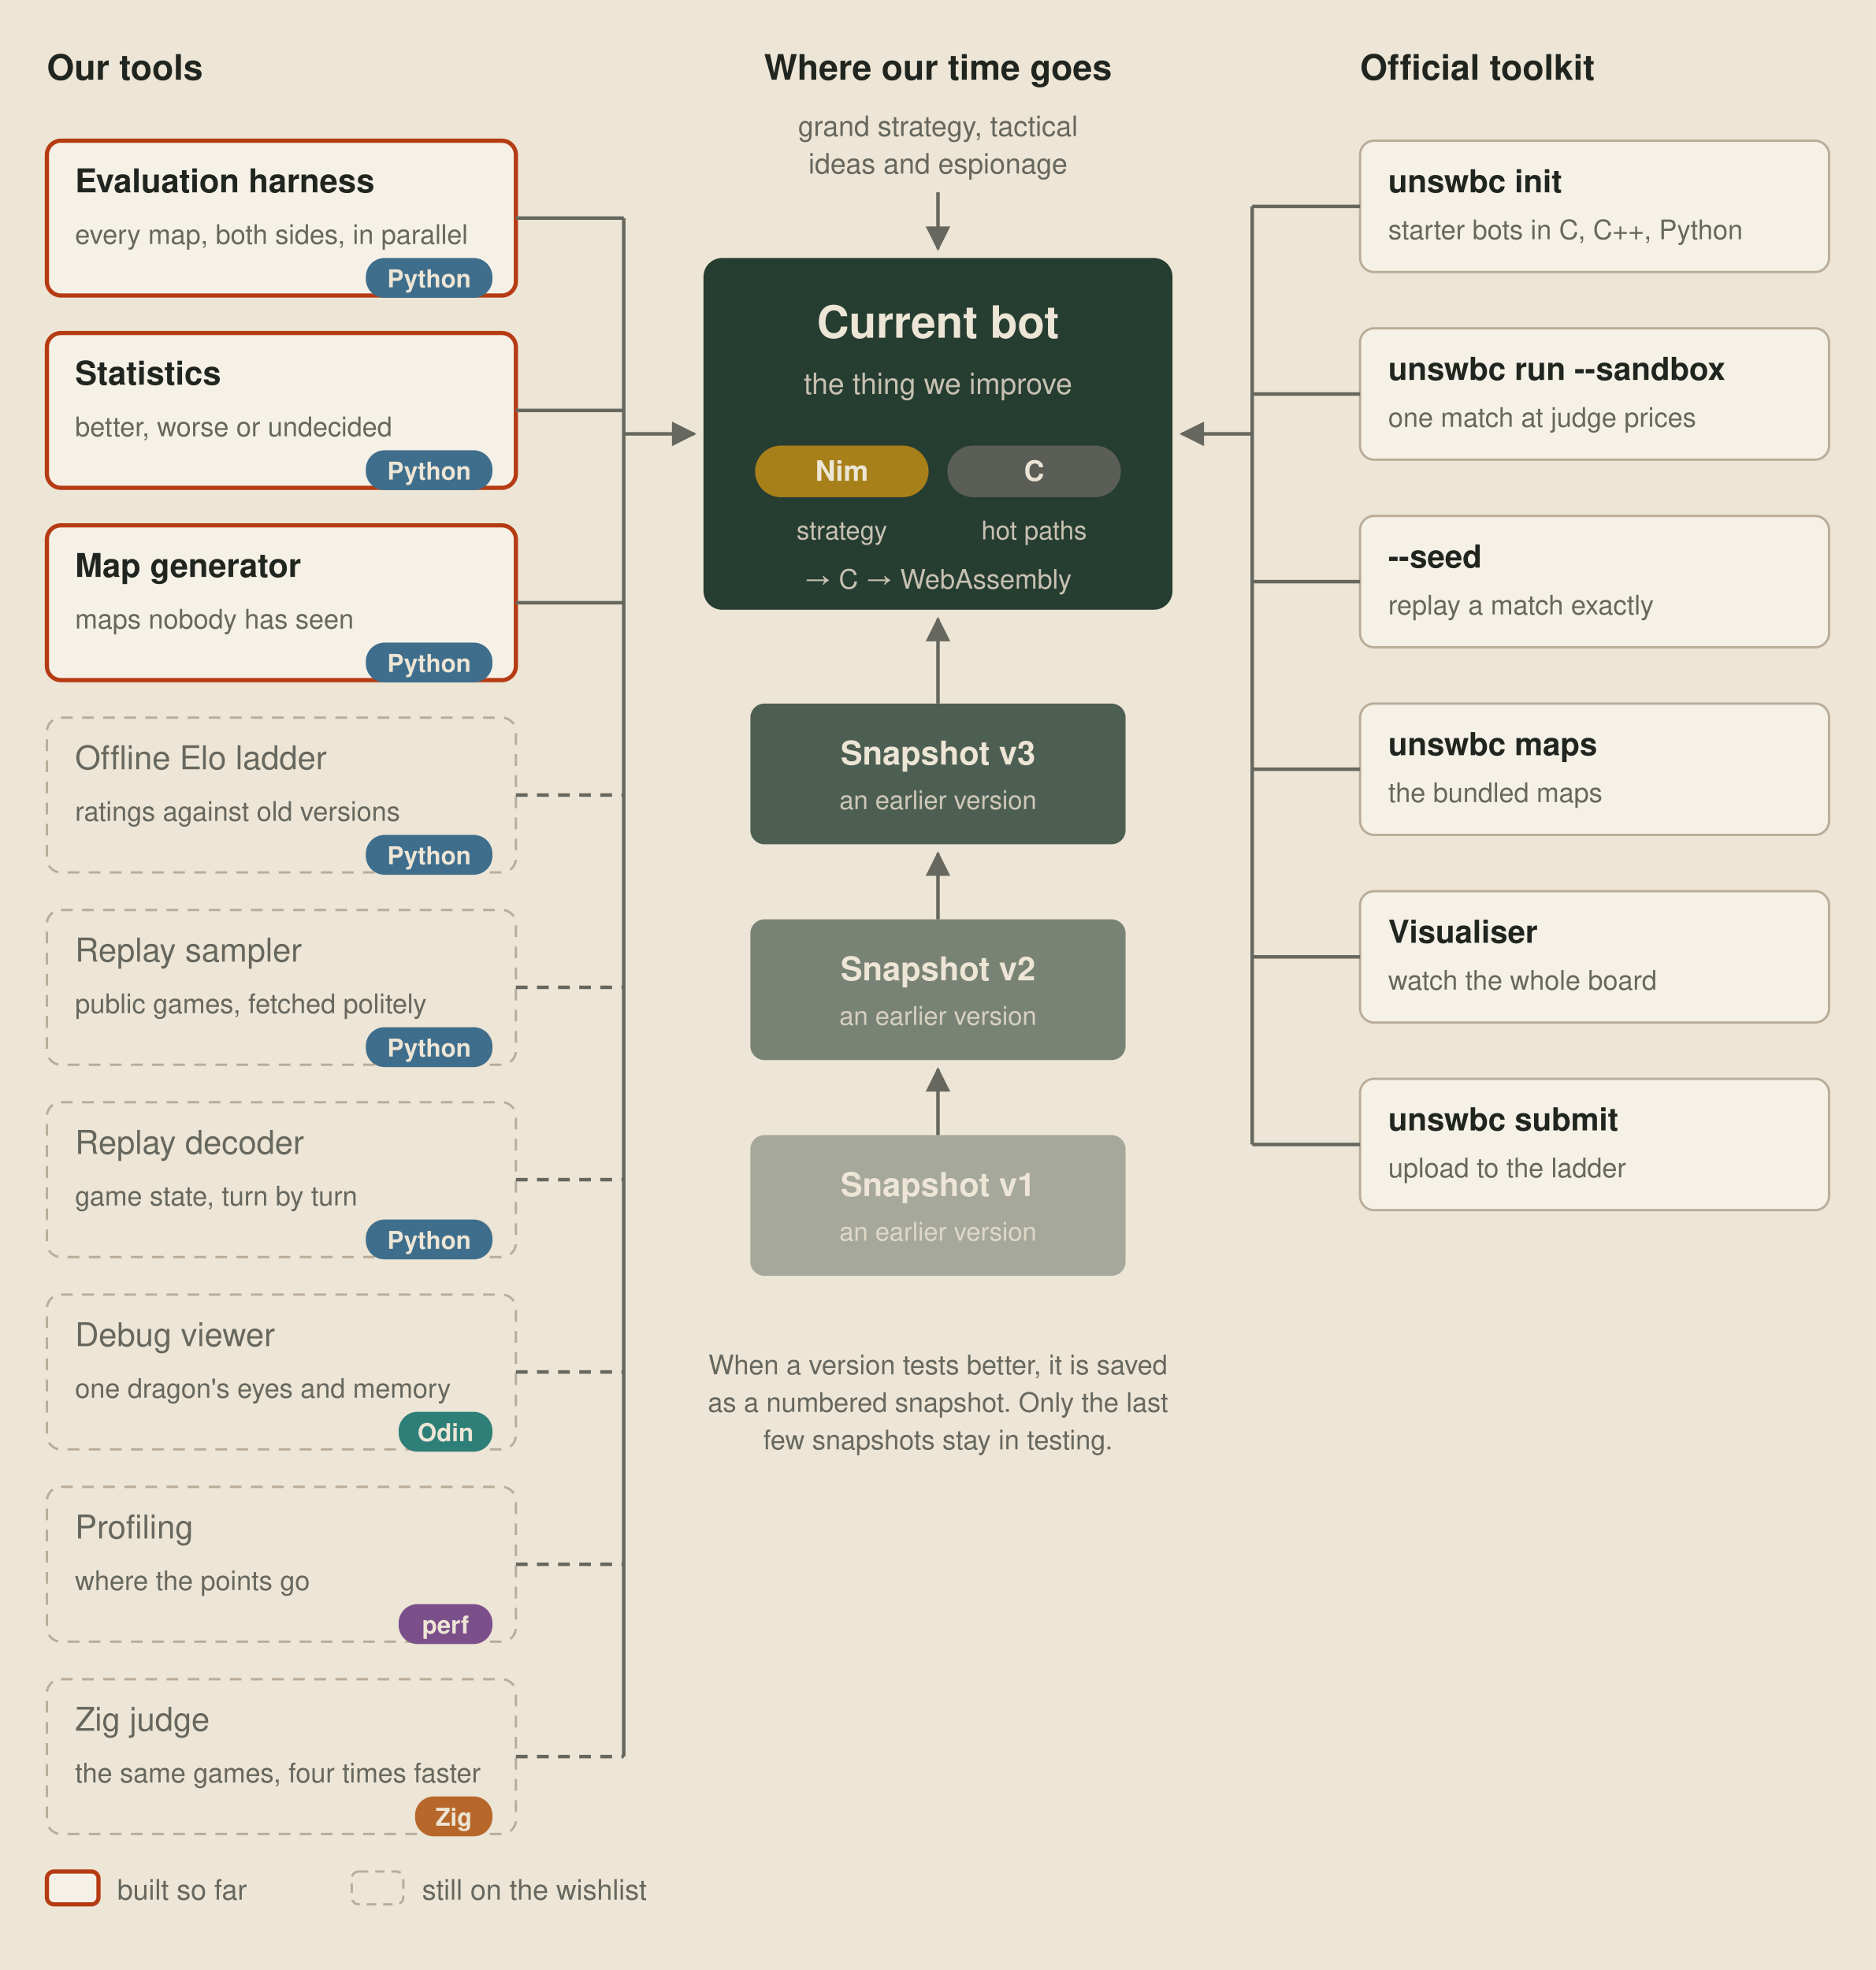
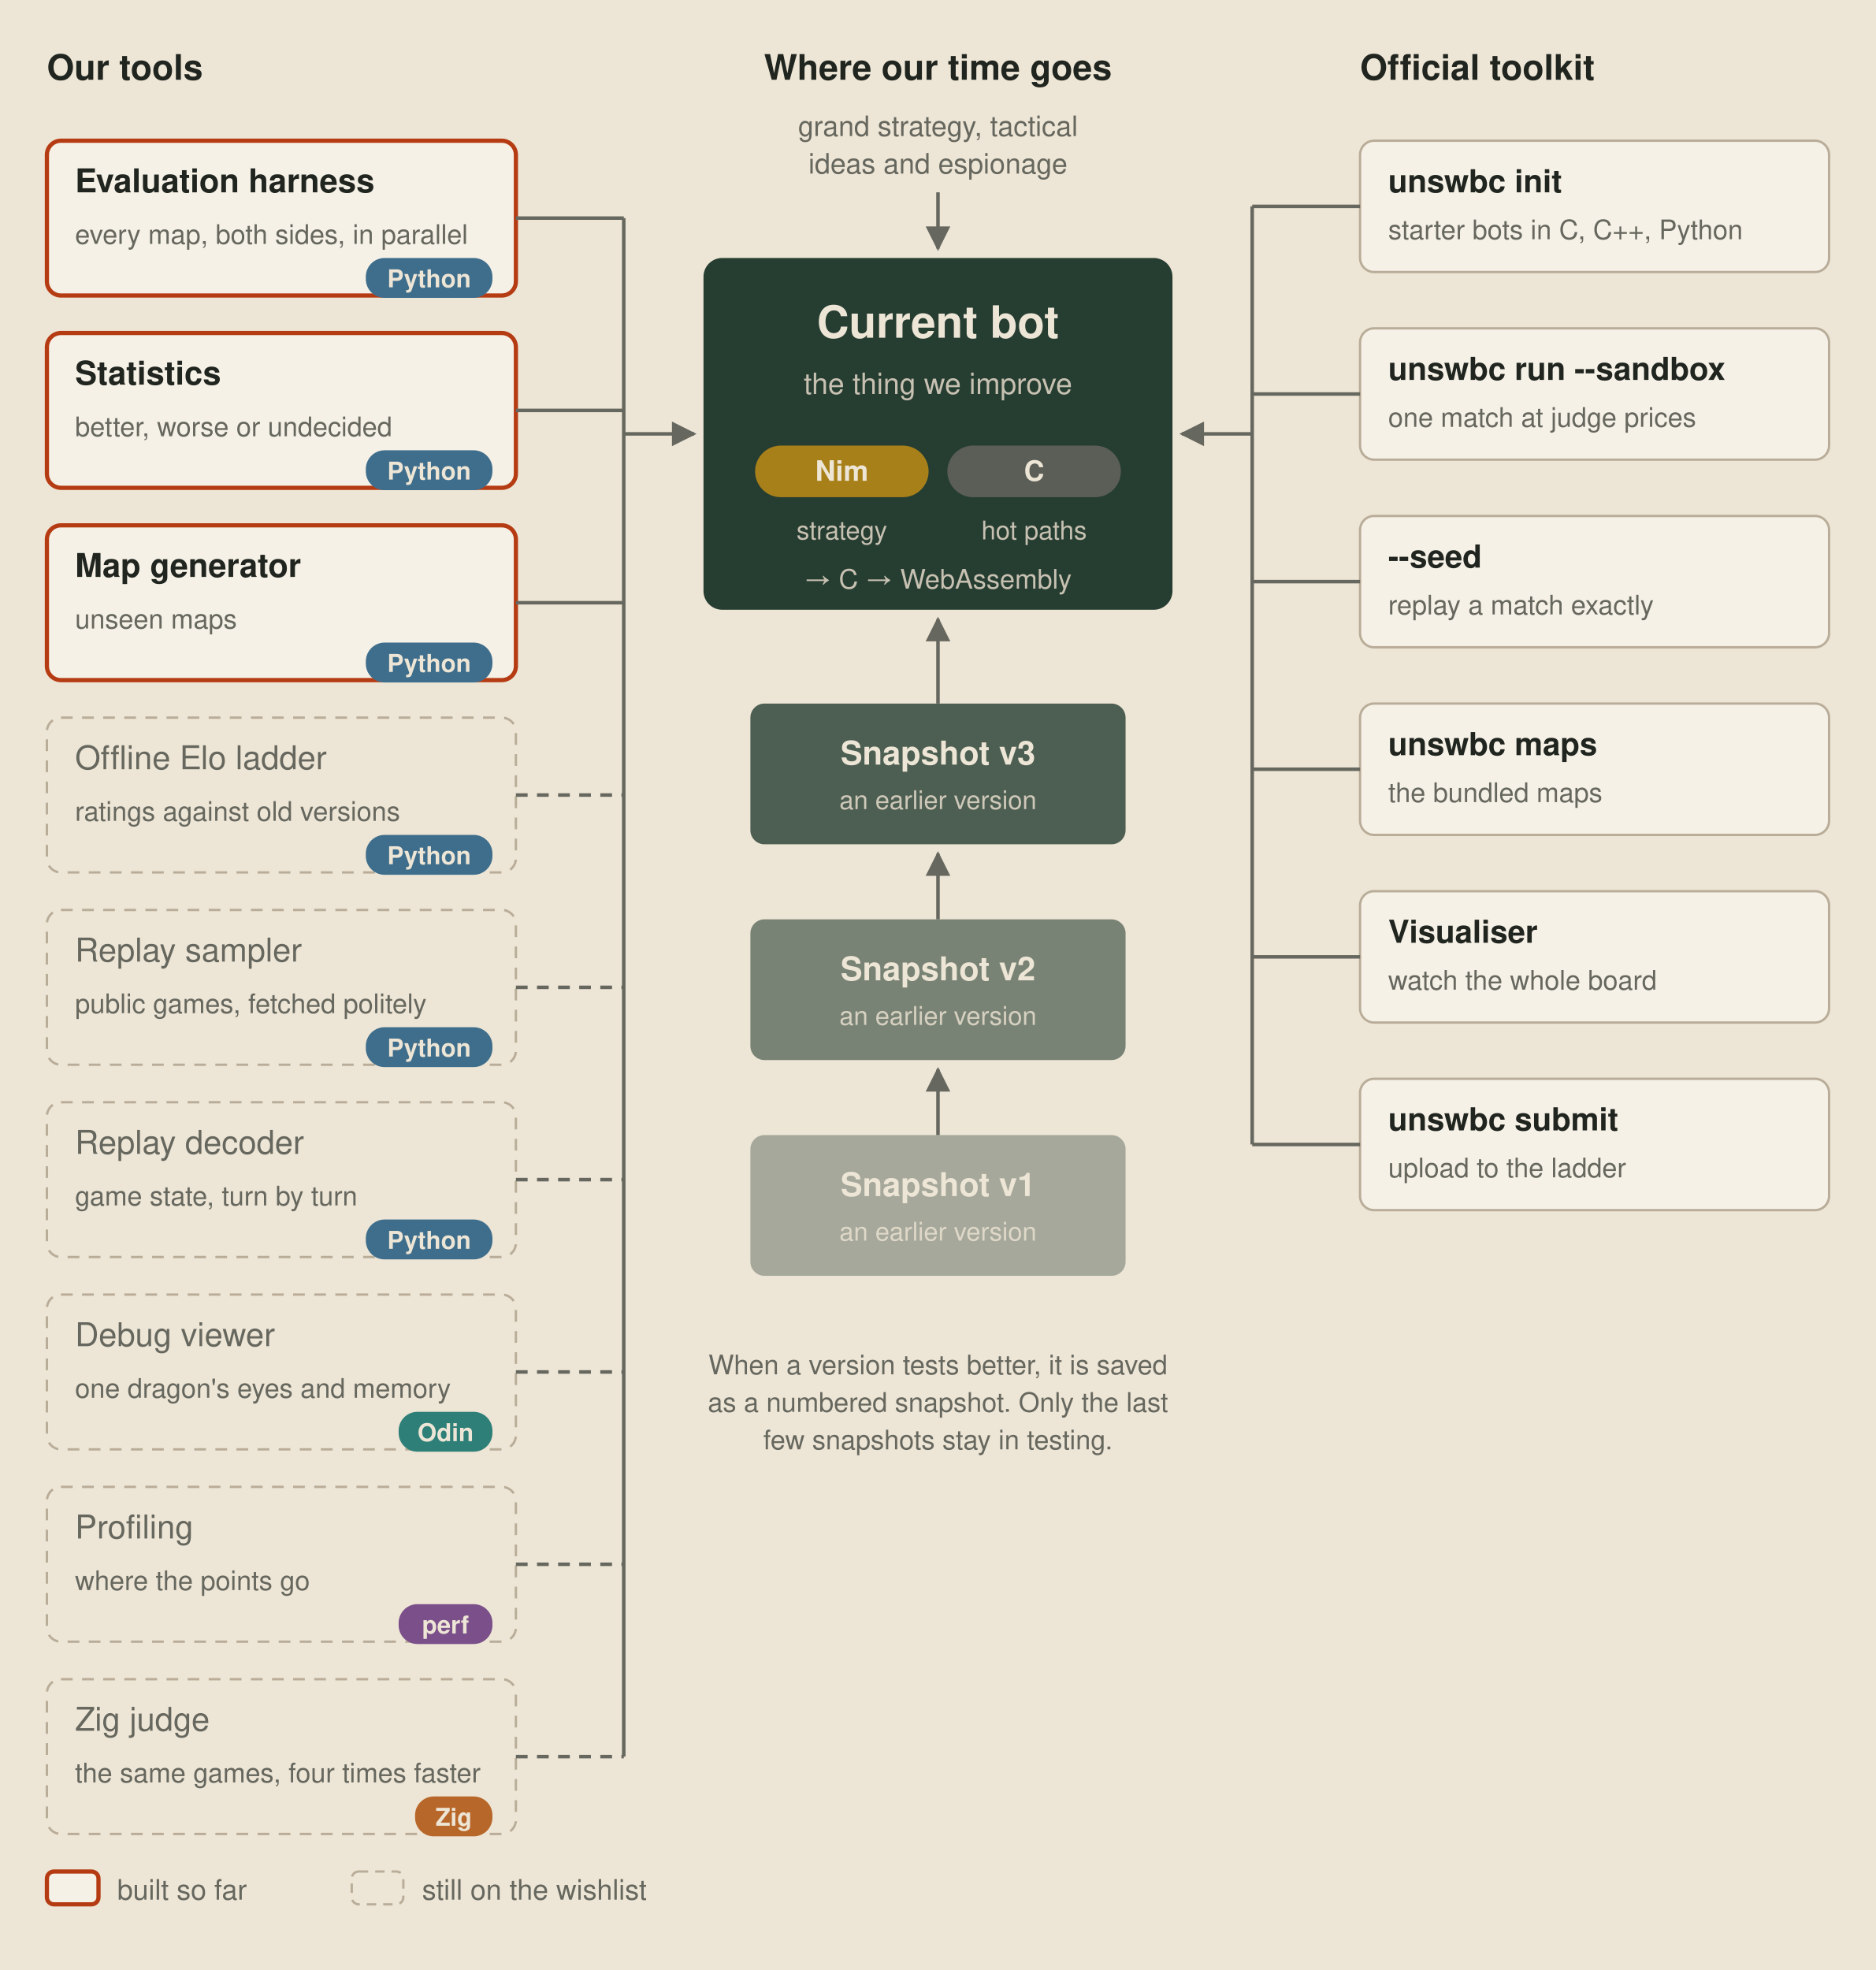
<svg xmlns="http://www.w3.org/2000/svg" viewBox="0 0 800 840" font-family="Helvetica, Arial, sans-serif" role="img" aria-labelledby="t d">
  <defs>
    <marker id="arrow" viewBox="0 0 10 10" refX="9" refY="5" markerWidth="7" markerHeight="7" orient="auto-start-reverse">
      <path d="M0 0L10 5L0 10z" fill="#66675e" />
    </marker>
  </defs>
  <rect width="800" height="840" fill="#ede5d5" />
  <text x="20" y="34" font-size="15" fill="#20251f" text-anchor="start" font-weight="bold">Our tools</text>
  <text x="580" y="34" font-size="15" fill="#20251f" text-anchor="start" font-weight="bold">Official toolkit</text>
  <text x="400.0" y="34" font-size="15" fill="#20251f" text-anchor="middle" font-weight="bold">Where our time goes</text>
  <text x="400.0" y="58" font-size="12" fill="#66675e" text-anchor="middle" font-weight="normal">grand strategy, tactical</text>
  <text x="400.0" y="74" font-size="12" fill="#66675e" text-anchor="middle" font-weight="normal">ideas and espionage</text>
  <path d="M400.0 82 L400.0 106" stroke="#66675e" stroke-width="1.5" fill="none" marker-end="url(#arrow)" />
  <rect x="300" y="110" width="200" height="150" rx="8" fill="#263d31" />
  <text x="400.0" y="144" font-size="19" fill="#ede5d5" text-anchor="middle" font-weight="bold">Current bot</text>
  <text x="400.0" y="168" font-size="12.5" fill="#c7c1b2" text-anchor="middle" font-weight="normal">the thing we improve</text>
  <rect x="322" y="190" width="74" height="22" rx="11" fill="#a8801a" />
  <text x="359" y="205" font-size="12" fill="#ede5d5" text-anchor="middle" font-weight="bold">Nim</text>
  <text x="359" y="230" font-size="11" fill="#c7c1b2" text-anchor="middle" font-weight="normal">strategy</text>
  <rect x="404" y="190" width="74" height="22" rx="11" fill="#5b5e57" />
  <text x="441" y="205" font-size="12" fill="#ede5d5" text-anchor="middle" font-weight="bold">C</text>
  <text x="441" y="230" font-size="11" fill="#c7c1b2" text-anchor="middle" font-weight="normal">hot paths</text>
  <text x="400.0" y="251" font-size="11.5" fill="#c7c1b2" text-anchor="middle" font-weight="normal">→ C → WebAssembly</text>
  <g opacity="0.80">
    <rect x="320" y="300" width="160" height="60" rx="6" fill="#263d31" />
    <text x="400.0" y="326" font-size="14" fill="#ede5d5" text-anchor="middle" font-weight="bold">Snapshot v3</text>
    <text x="400.0" y="345" font-size="11" fill="#c7c1b2" text-anchor="middle" font-weight="normal">an earlier version</text>
  </g>
  <path d="M400.0 300 L400.0 264" stroke="#66675e" stroke-width="1.5" fill="none" marker-end="url(#arrow)" />
  <g opacity="0.58">
    <rect x="320" y="392" width="160" height="60" rx="6" fill="#263d31" />
    <text x="400.0" y="418" font-size="14" fill="#ede5d5" text-anchor="middle" font-weight="bold">Snapshot v2</text>
    <text x="400.0" y="437" font-size="11" fill="#c7c1b2" text-anchor="middle" font-weight="normal">an earlier version</text>
  </g>
  <path d="M400.0 392 L400.0 364" stroke="#66675e" stroke-width="1.5" fill="none" marker-end="url(#arrow)" />
  <g opacity="0.36">
    <rect x="320" y="484" width="160" height="60" rx="6" fill="#263d31" />
    <text x="400.0" y="510" font-size="14" fill="#ede5d5" text-anchor="middle" font-weight="bold">Snapshot v1</text>
    <text x="400.0" y="529" font-size="11" fill="#c7c1b2" text-anchor="middle" font-weight="normal">an earlier version</text>
  </g>
  <path d="M400.0 484 L400.0 456" stroke="#66675e" stroke-width="1.5" fill="none" marker-end="url(#arrow)" />
  <text x="400.0" y="586" font-size="11.5" fill="#66675e" text-anchor="middle" font-weight="normal">When a version tests better, it is saved</text>
  <text x="400.0" y="602" font-size="11.5" fill="#66675e" text-anchor="middle" font-weight="normal">as a numbered snapshot. Only the last</text>
  <text x="400.0" y="618" font-size="11.5" fill="#66675e" text-anchor="middle" font-weight="normal">few snapshots stay in testing.</text>
  <rect x="20" y="60" width="200" height="66" rx="6" fill="#f6f1e7" stroke="#b53b13" stroke-width="1.8" />
  <text x="32" y="82" font-size="14" fill="#20251f" text-anchor="start" font-weight="bold">Evaluation harness</text>
  <text x="32" y="104" font-size="11.5" fill="#66675e" text-anchor="start" font-weight="normal">every map, both sides, in parallel</text>
  <rect x="156" y="110" width="54" height="17" rx="8" fill="#3f6e8c" />
  <text x="183.0" y="122.5" font-size="10.5" fill="#ede5d5" text-anchor="middle" font-weight="bold">Python</text>
  <path d="M220 93 H266" stroke="#66675e" stroke-width="1.5" />
  <rect x="20" y="142" width="200" height="66" rx="6" fill="#f6f1e7" stroke="#b53b13" stroke-width="1.8" />
  <text x="32" y="164" font-size="14" fill="#20251f" text-anchor="start" font-weight="bold">Statistics</text>
  <text x="32" y="186" font-size="11.5" fill="#66675e" text-anchor="start" font-weight="normal">better, worse or undecided</text>
  <rect x="156" y="192" width="54" height="17" rx="8" fill="#3f6e8c" />
  <text x="183.0" y="204.5" font-size="10.5" fill="#ede5d5" text-anchor="middle" font-weight="bold">Python</text>
  <path d="M220 175 H266" stroke="#66675e" stroke-width="1.5" />
  <rect x="20" y="224" width="200" height="66" rx="6" fill="#f6f1e7" stroke="#b53b13" stroke-width="1.8" />
  <text x="32" y="246" font-size="14" fill="#20251f" text-anchor="start" font-weight="bold">Map generator</text>
-   <text x="32" y="268" font-size="11.5" fill="#66675e" text-anchor="start" font-weight="normal">maps nobody has seen</text>
+   <text x="32" y="268" font-size="11.5" fill="#66675e" text-anchor="start" font-weight="normal">unseen maps</text>
  <rect x="156" y="274" width="54" height="17" rx="8" fill="#3f6e8c" />
  <text x="183.0" y="286.5" font-size="10.5" fill="#ede5d5" text-anchor="middle" font-weight="bold">Python</text>
  <path d="M220 257 H266" stroke="#66675e" stroke-width="1.5" />
  <rect x="20" y="306" width="200" height="66" rx="6" fill="#ede5d5" stroke="#b9ad99" stroke-dasharray="5 4" />
  <text x="32" y="328" font-size="14" fill="#66675e" text-anchor="start" font-weight="normal">Offline Elo ladder</text>
  <text x="32" y="350" font-size="11.5" fill="#66675e" text-anchor="start" font-weight="normal">ratings against old versions</text>
  <rect x="156" y="356" width="54" height="17" rx="8" fill="#3f6e8c" />
  <text x="183.0" y="368.5" font-size="10.5" fill="#ede5d5" text-anchor="middle" font-weight="bold">Python</text>
  <path d="M220 339 H266" stroke="#66675e" stroke-width="1.5" stroke-dasharray="5 4" />
  <rect x="20" y="388" width="200" height="66" rx="6" fill="#ede5d5" stroke="#b9ad99" stroke-dasharray="5 4" />
  <text x="32" y="410" font-size="14" fill="#66675e" text-anchor="start" font-weight="normal">Replay sampler</text>
  <text x="32" y="432" font-size="11.5" fill="#66675e" text-anchor="start" font-weight="normal">public games, fetched politely</text>
  <rect x="156" y="438" width="54" height="17" rx="8" fill="#3f6e8c" />
  <text x="183.0" y="450.5" font-size="10.5" fill="#ede5d5" text-anchor="middle" font-weight="bold">Python</text>
  <path d="M220 421 H266" stroke="#66675e" stroke-width="1.5" stroke-dasharray="5 4" />
  <rect x="20" y="470" width="200" height="66" rx="6" fill="#ede5d5" stroke="#b9ad99" stroke-dasharray="5 4" />
  <text x="32" y="492" font-size="14" fill="#66675e" text-anchor="start" font-weight="normal">Replay decoder</text>
  <text x="32" y="514" font-size="11.5" fill="#66675e" text-anchor="start" font-weight="normal">game state, turn by turn</text>
  <rect x="156" y="520" width="54" height="17" rx="8" fill="#3f6e8c" />
  <text x="183.0" y="532.5" font-size="10.5" fill="#ede5d5" text-anchor="middle" font-weight="bold">Python</text>
  <path d="M220 503 H266" stroke="#66675e" stroke-width="1.5" stroke-dasharray="5 4" />
  <rect x="20" y="552" width="200" height="66" rx="6" fill="#ede5d5" stroke="#b9ad99" stroke-dasharray="5 4" />
  <text x="32" y="574" font-size="14" fill="#66675e" text-anchor="start" font-weight="normal">Debug viewer</text>
  <text x="32" y="596" font-size="11.5" fill="#66675e" text-anchor="start" font-weight="normal">one dragon's eyes and memory</text>
  <rect x="170" y="602" width="40" height="17" rx="8" fill="#2f7f79" />
  <text x="190.0" y="614.5" font-size="10.5" fill="#ede5d5" text-anchor="middle" font-weight="bold">Odin</text>
  <path d="M220 585 H266" stroke="#66675e" stroke-width="1.5" stroke-dasharray="5 4" />
  <rect x="20" y="634" width="200" height="66" rx="6" fill="#ede5d5" stroke="#b9ad99" stroke-dasharray="5 4" />
  <text x="32" y="656" font-size="14" fill="#66675e" text-anchor="start" font-weight="normal">Profiling</text>
  <text x="32" y="678" font-size="11.5" fill="#66675e" text-anchor="start" font-weight="normal">where the points go</text>
  <rect x="170" y="684" width="40" height="17" rx="8" fill="#7a4f8a" />
  <text x="190.0" y="696.5" font-size="10.5" fill="#ede5d5" text-anchor="middle" font-weight="bold">perf</text>
  <path d="M220 667 H266" stroke="#66675e" stroke-width="1.5" stroke-dasharray="5 4" />
  <rect x="20" y="716" width="200" height="66" rx="6" fill="#ede5d5" stroke="#b9ad99" stroke-dasharray="5 4" />
  <text x="32" y="738" font-size="14" fill="#66675e" text-anchor="start" font-weight="normal">Zig judge</text>
  <text x="32" y="760" font-size="11.5" fill="#66675e" text-anchor="start" font-weight="normal">the same games, four times faster</text>
  <rect x="177" y="766" width="33" height="17" rx="8" fill="#b8672a" />
  <text x="193.5" y="778.5" font-size="10.5" fill="#ede5d5" text-anchor="middle" font-weight="bold">Zig</text>
  <path d="M220 749 H266" stroke="#66675e" stroke-width="1.5" stroke-dasharray="5 4" />
  <path d="M266 93 V749" stroke="#66675e" stroke-width="1.5" />
  <path d="M266 185 L296 185" stroke="#66675e" stroke-width="1.5" fill="none" marker-end="url(#arrow)" />
  <rect x="580" y="60" width="200" height="56" rx="6" fill="#f6f1e7" stroke="#b9ad99" />
  <text x="592" y="82" font-size="13.5" fill="#20251f" text-anchor="start" font-weight="bold">unswbc init</text>
  <text x="592" y="102" font-size="11.5" fill="#66675e" text-anchor="start" font-weight="normal">starter bots in C, C++, Python</text>
  <path d="M580 88 H534" stroke="#66675e" stroke-width="1.5" />
  <rect x="580" y="140" width="200" height="56" rx="6" fill="#f6f1e7" stroke="#b9ad99" />
  <text x="592" y="162" font-size="13.5" fill="#20251f" text-anchor="start" font-weight="bold">unswbc run --sandbox</text>
  <text x="592" y="182" font-size="11.5" fill="#66675e" text-anchor="start" font-weight="normal">one match at judge prices</text>
  <path d="M580 168 H534" stroke="#66675e" stroke-width="1.5" />
  <rect x="580" y="220" width="200" height="56" rx="6" fill="#f6f1e7" stroke="#b9ad99" />
  <text x="592" y="242" font-size="13.5" fill="#20251f" text-anchor="start" font-weight="bold">--seed</text>
  <text x="592" y="262" font-size="11.5" fill="#66675e" text-anchor="start" font-weight="normal">replay a match exactly</text>
  <path d="M580 248 H534" stroke="#66675e" stroke-width="1.5" />
  <rect x="580" y="300" width="200" height="56" rx="6" fill="#f6f1e7" stroke="#b9ad99" />
  <text x="592" y="322" font-size="13.5" fill="#20251f" text-anchor="start" font-weight="bold">unswbc maps</text>
  <text x="592" y="342" font-size="11.5" fill="#66675e" text-anchor="start" font-weight="normal">the bundled maps</text>
  <path d="M580 328 H534" stroke="#66675e" stroke-width="1.5" />
  <rect x="580" y="380" width="200" height="56" rx="6" fill="#f6f1e7" stroke="#b9ad99" />
  <text x="592" y="402" font-size="13.5" fill="#20251f" text-anchor="start" font-weight="bold">Visualiser</text>
  <text x="592" y="422" font-size="11.5" fill="#66675e" text-anchor="start" font-weight="normal">watch the whole board</text>
  <path d="M580 408 H534" stroke="#66675e" stroke-width="1.5" />
  <rect x="580" y="460" width="200" height="56" rx="6" fill="#f6f1e7" stroke="#b9ad99" />
  <text x="592" y="482" font-size="13.5" fill="#20251f" text-anchor="start" font-weight="bold">unswbc submit</text>
  <text x="592" y="502" font-size="11.5" fill="#66675e" text-anchor="start" font-weight="normal">upload to the ladder</text>
  <path d="M580 488 H534" stroke="#66675e" stroke-width="1.5" />
  <path d="M534 88 V488" stroke="#66675e" stroke-width="1.5" />
  <path d="M534 185 L504 185" stroke="#66675e" stroke-width="1.5" fill="none" marker-end="url(#arrow)" />
  <rect x="20" y="798" width="22" height="14" rx="3" fill="#f6f1e7" stroke="#b53b13" stroke-width="1.8" />
  <text x="50" y="810" font-size="12" fill="#66675e" text-anchor="start" font-weight="normal">built so far</text>
  <rect x="150" y="798" width="22" height="14" rx="3" fill="#ede5d5" stroke="#b9ad99" stroke-dasharray="4 3" />
  <text x="180" y="810" font-size="12" fill="#66675e" text-anchor="start" font-weight="normal">still on the wishlist</text>
</svg>
